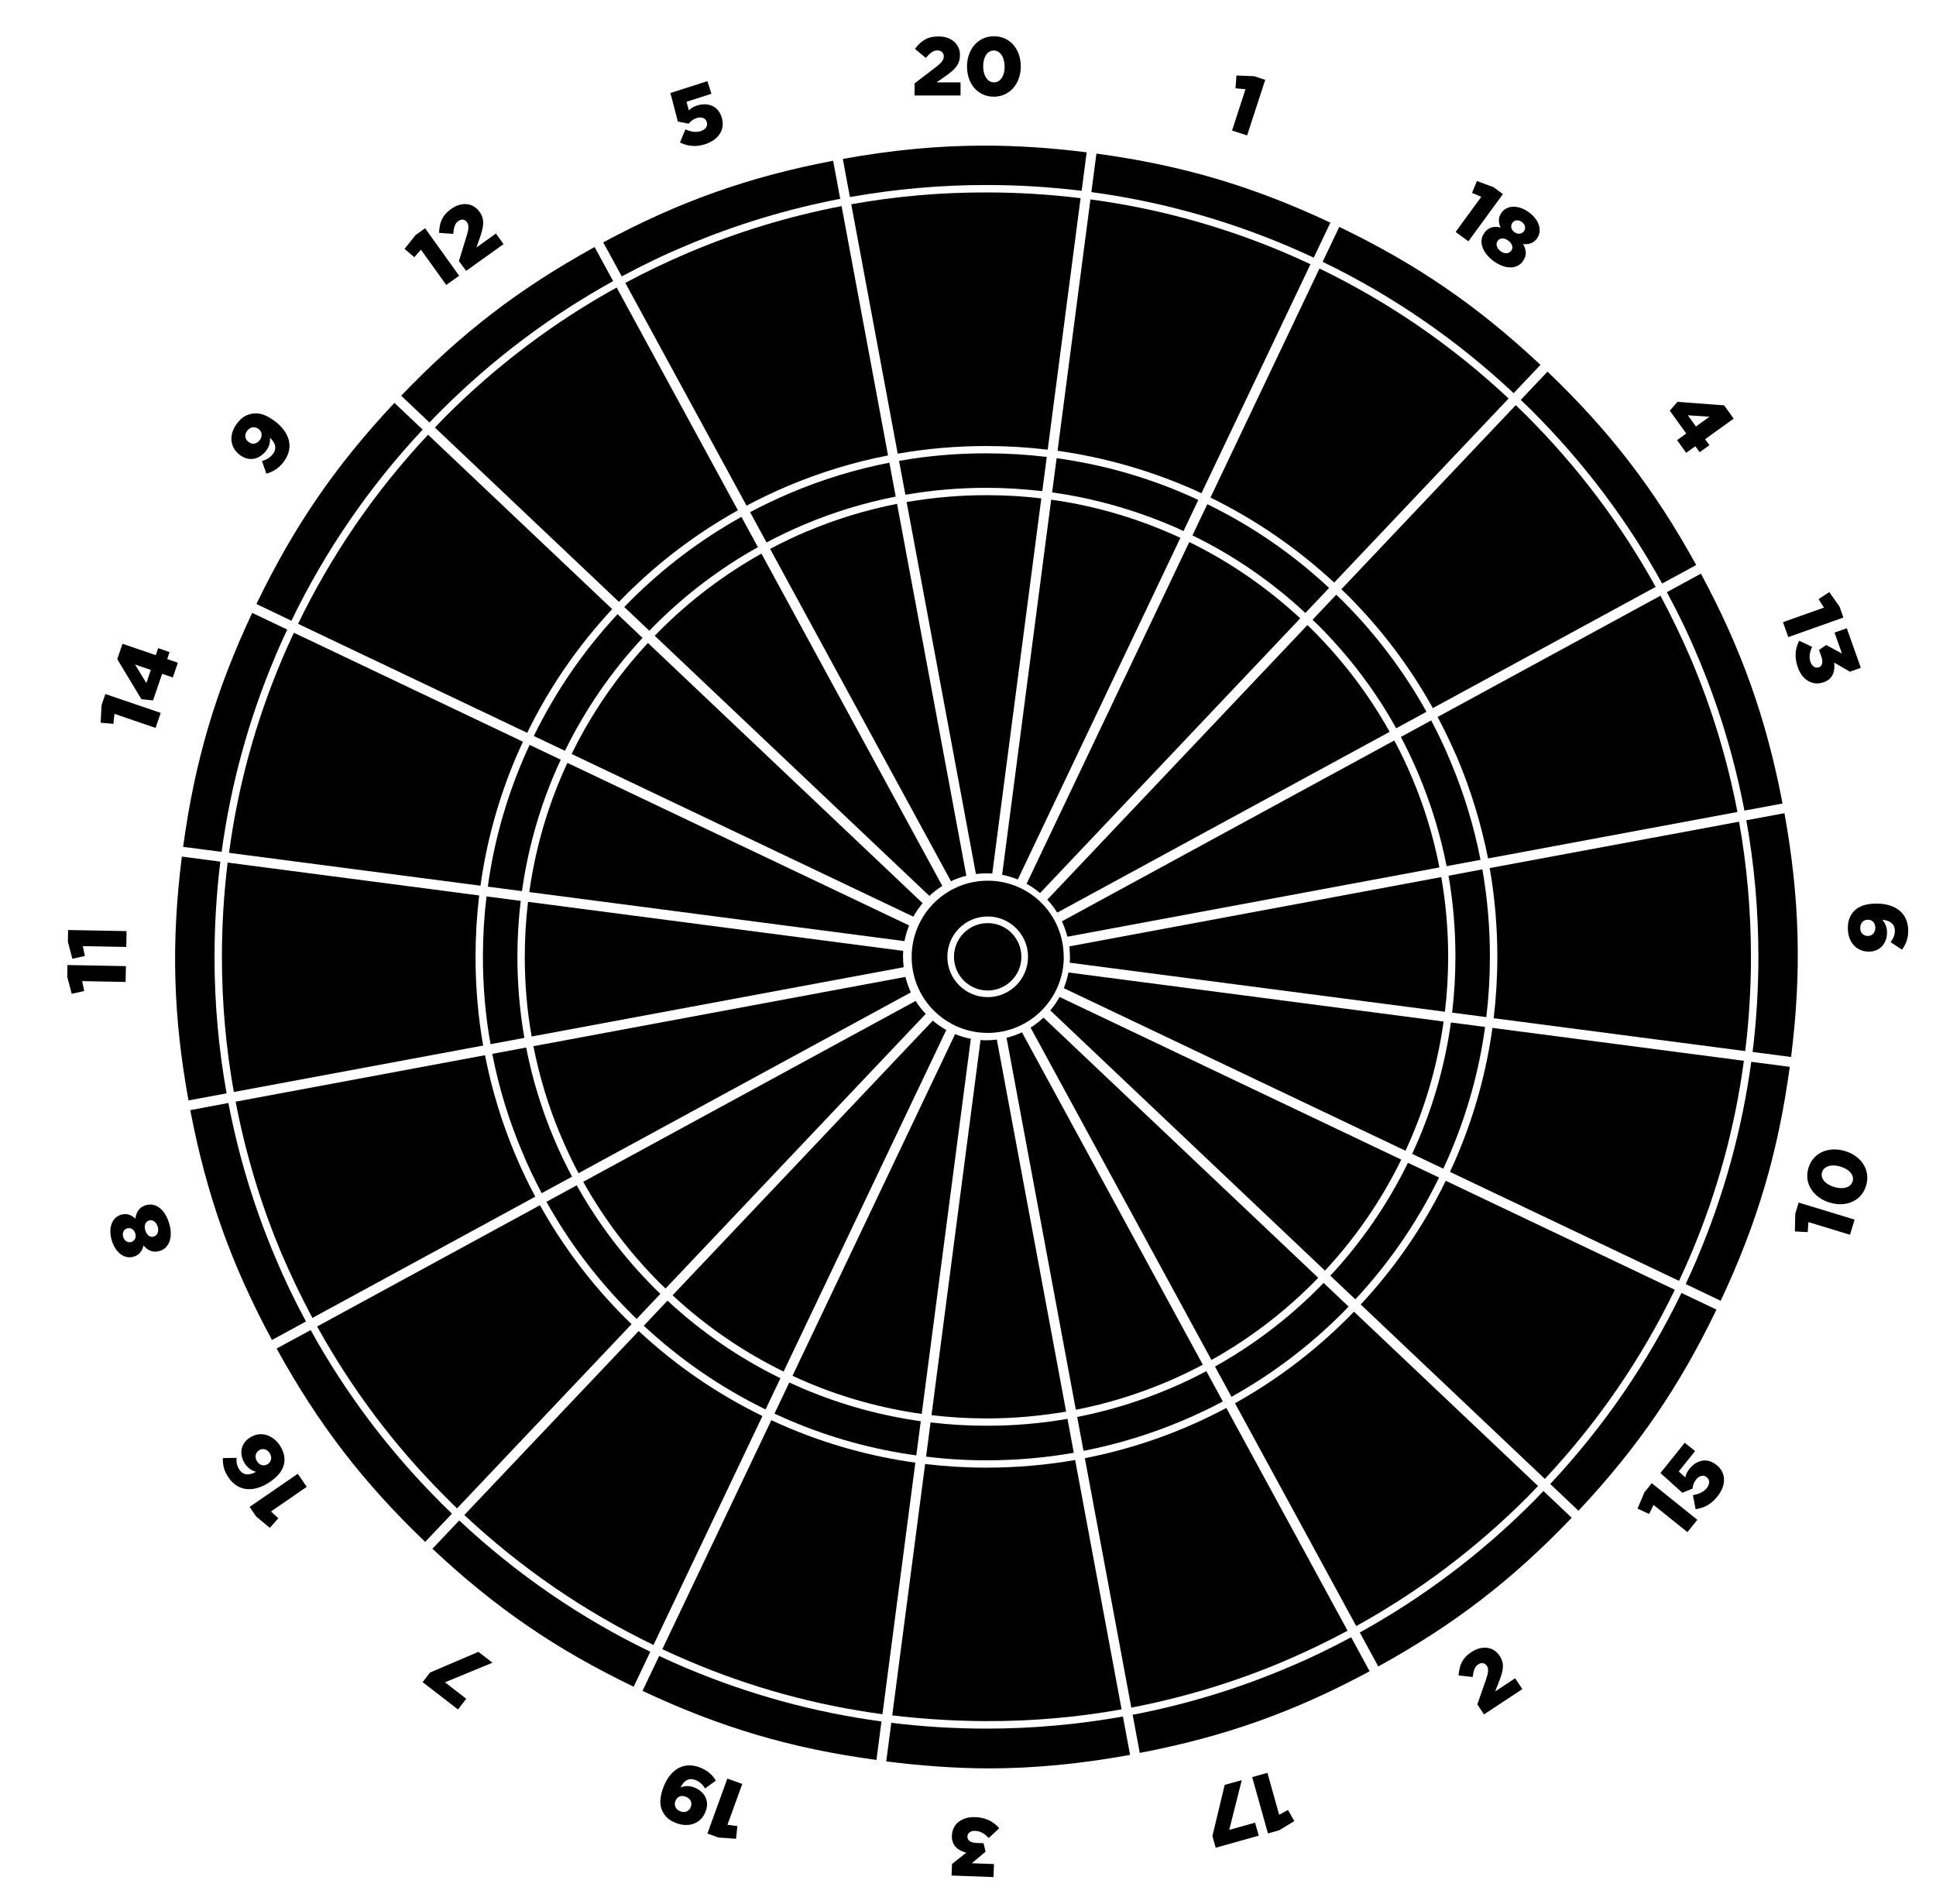
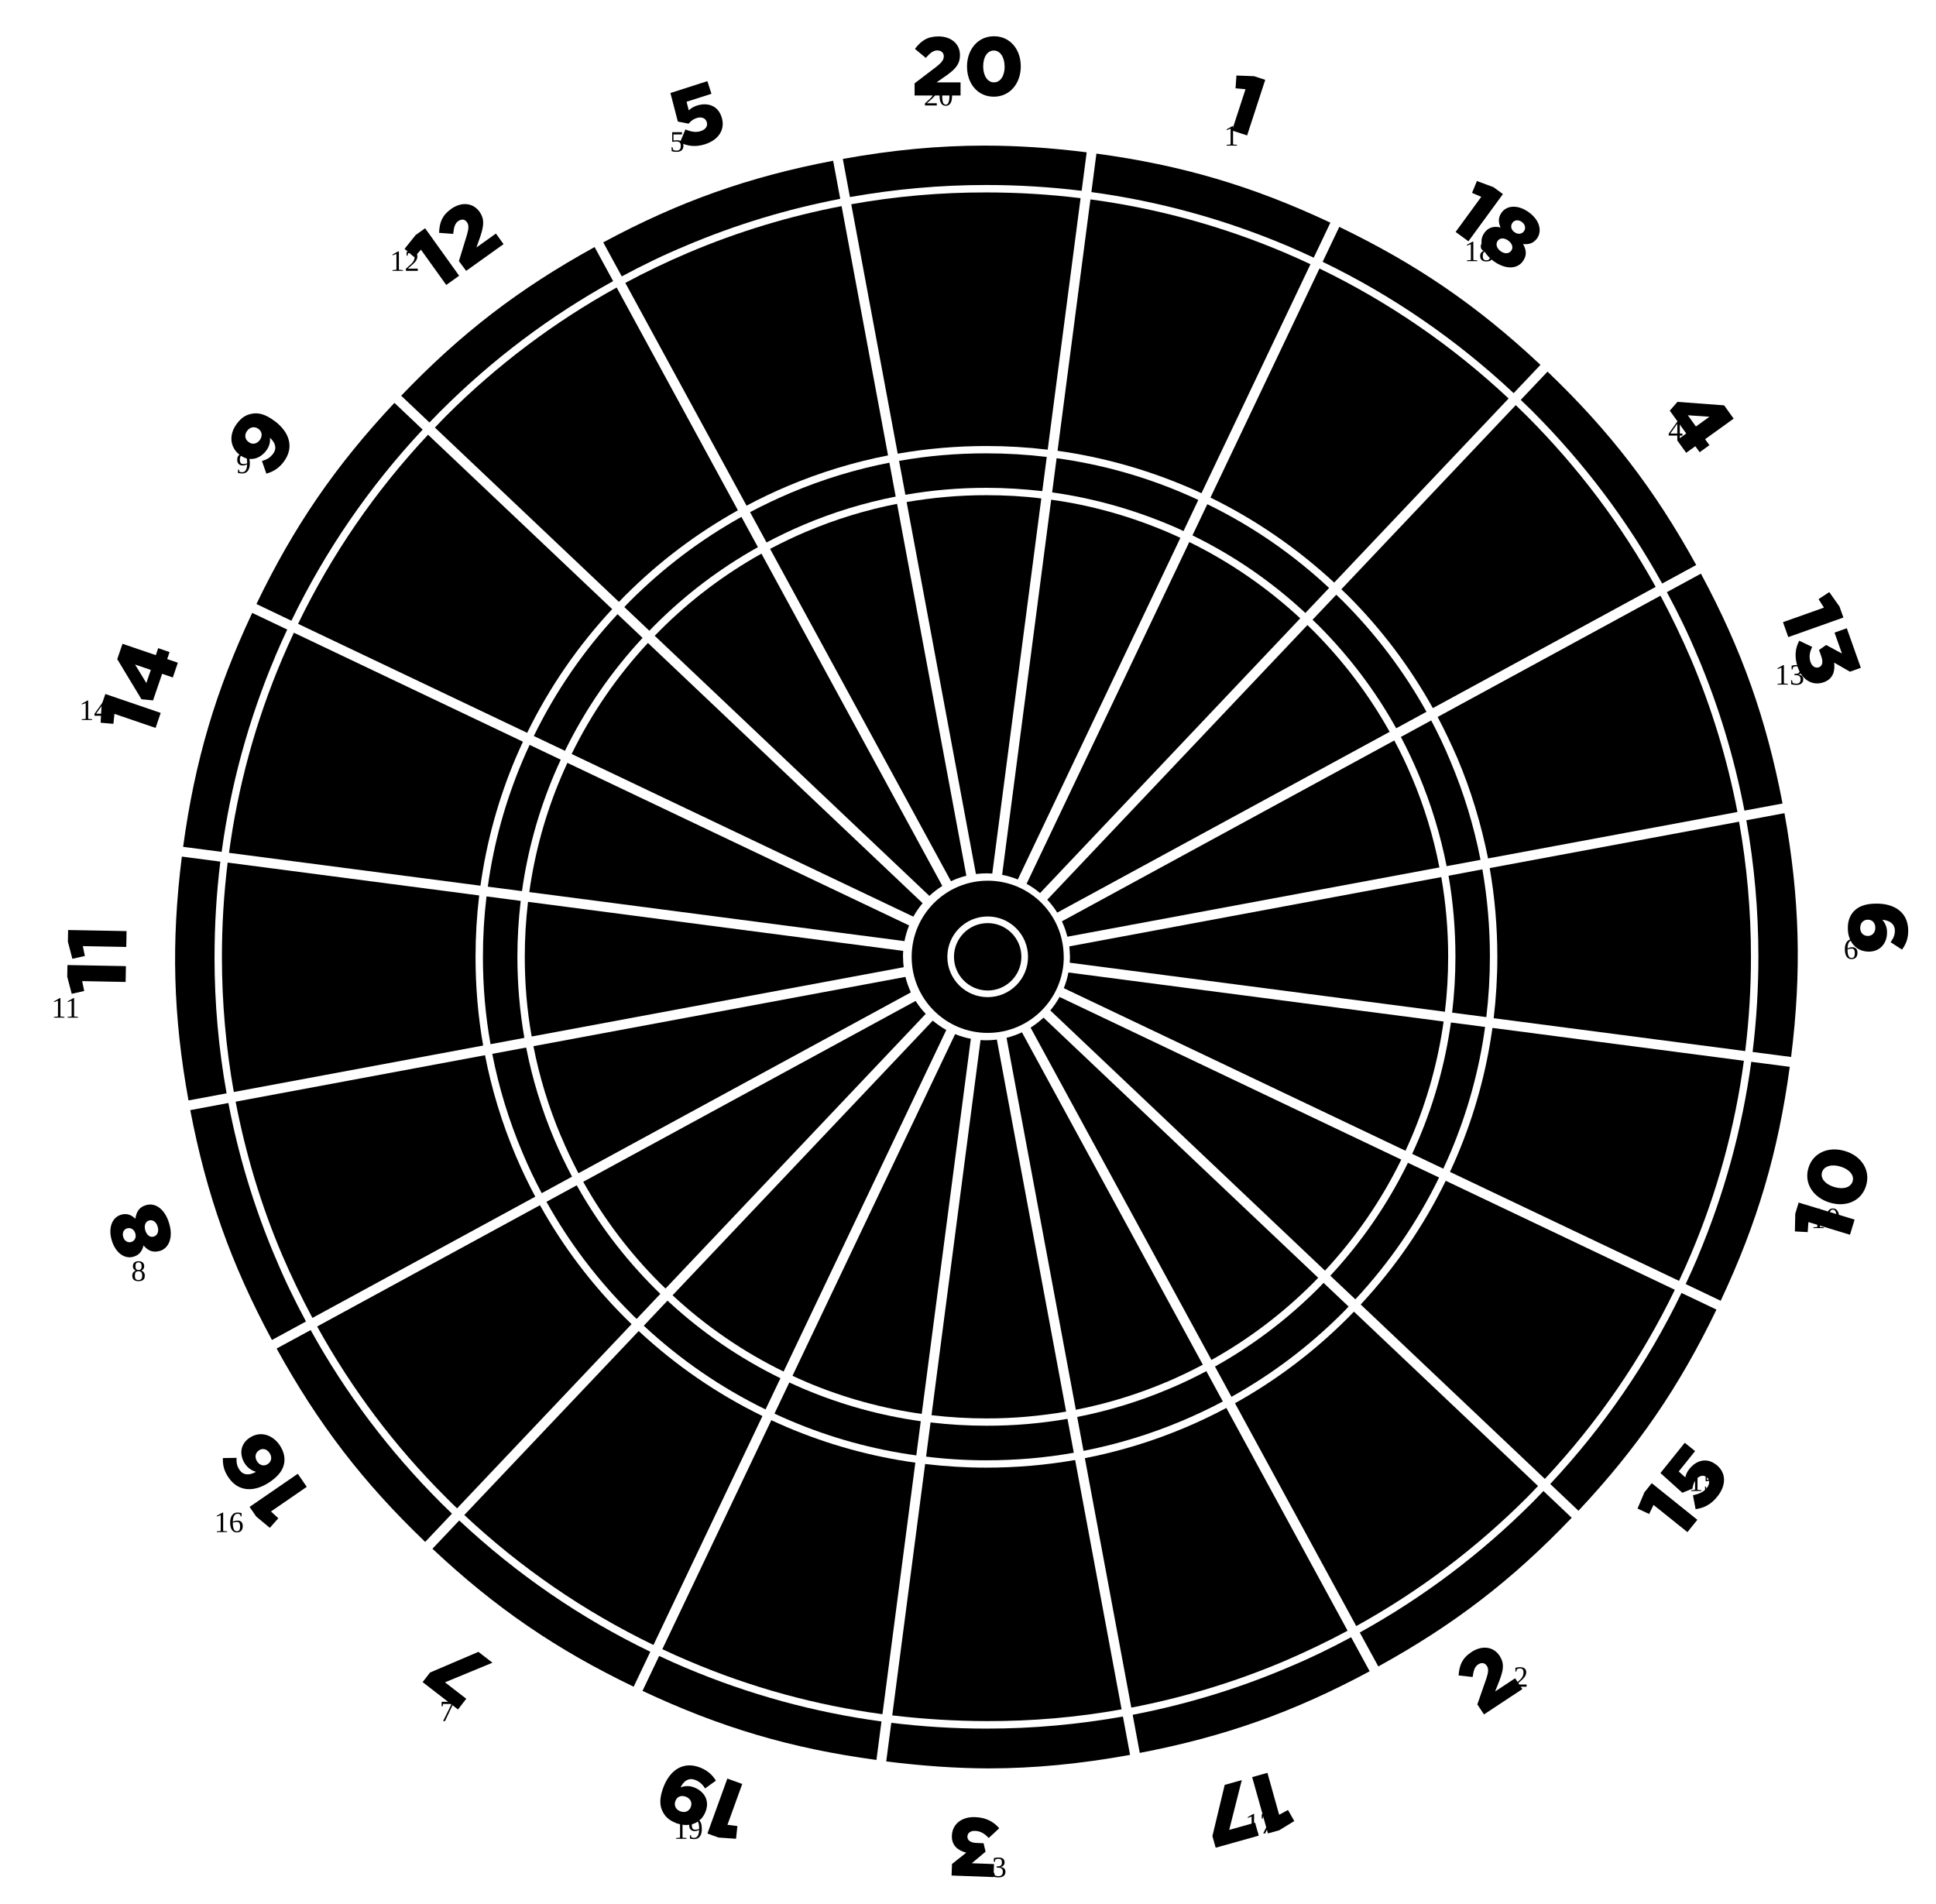
<svg xmlns="http://www.w3.org/2000/svg" class="dartboard" version="1.1" x="0px" y="0px" width="787px" height="774px" viewBox="0 0 787 774" enable-background="new 0 0 787 774" xml:space="preserve">
  <g class="island">
    <g class="sector sector_1 light">
      <path class="single little small" d="M479.846 218.655l-66.101 138.907c-2.034-0.828-4.165-1.463-6.372-1.884l19.939-152.517 c16.062 2.2 31.7 6.6 46.7 12.914C476.002 216.9 477.9 217.8 479.8 218.655z" />
      <path class="single fat" d="M443.272 81.073l-13.365 102.2 c17.849 2.5 35.2 7.3 51.9 14.321c2.225 0.9 4.4 1.9 6.6 2.945l44.31-93.115c-3.562-1.667-7.15-3.29-10.786-4.828 C496.672 91.9 470.3 84.7 443.3 81.073z" />
      <path class="double" d="M523.14 99.874c3.677 1.6 7.3 3.2 10.9 4.882l6.771-14.23 c-31.719-14.905-60.387-23.369-95.11-28.079l-2.046 15.652C470.984 81.8 497.6 89.1 523.1 99.874z" />
      <path class="triple" d="M429.519 186.287l-1.817 13.899c16.33 2.3 32.2 6.7 47.5 13.1 c1.992 0.8 4 1.7 5.9 2.635l6.024-12.659c-2.145-0.995-4.301-1.967-6.485-2.891 C464.223 193.4 447.1 188.7 429.5 186.287z" />
      <path class="score" d="M506.312 36.264l-4.065-0.366l0.381-5.196 l7.178 0.282l4.521 1.473l-7.365 22.604l-6.123-1.995L506.312 36.264z" />
+       <text transform="matrix(1 0 0 1 497.5753 59.198)" class="score">1</text>
    </g>
    <g class="sector sector_2 dark">
      <path class="single little small" d="M533.705 521.705c-12.355 12.355-26.175 22.797-41.238 31.207l-73.528-135.129c1.886-1.18 3.646-2.539 5.26-4.054 l111.661 105.77C535.145 520.2 534.4 521 533.7 521.705z" />
      <path class="single fat" d="M625.243 604.167l-74.852-70.902 c-0.84 0.868-1.678 1.738-2.533 2.594c-13.725 13.724-29.081 25.313-45.823 34.639l49.287 90.6 c25.391-14.035 48.662-31.543 69.437-52.317C622.273 607.2 623.8 605.7 625.2 604.167z" />
      <path class="double" d="M622.88 610.88c-20.979 20.979-44.481 38.659-70.124 52.831l7.533 13.8 c30.7-16.899 54.398-35.119 78.62-60.443l-11.488-10.882C625.922 607.8 624.4 609.3 622.9 610.88z" />
      <path class="triple" d="M548.214 531.201l-10.177-9.639c-0.733 0.757-1.464 1.517-2.211 2.3 c-12.561 12.561-26.61 23.173-41.926 31.721l6.7 12.314c16.491-9.188 31.617-20.604 45.137-34.124 C546.574 532.9 547.4 532.1 548.2 531.201z" />
      <path class="score" d="M600.547 692.956l3.656-10.497c0.881-2.643 0.971-4.036 0.191-5.218 c-0.818-1.238-2.192-1.422-3.516-0.548c-1.322 0.873-1.861 2.32-2.238 5.115l-5.712-0.633c0.308-4.123 1.405-6.99 5.232-9.518 c4.306-2.843 8.95-2.233 11.4 1.48l0.037 0.057c2.082 3.2 1.5 5.861-0.005 9.904l-1.815 4.594l8.132-5.371l2.937 4.4 l-15.59 10.295L600.547 692.956z" />
+       <text transform="matrix(1 0 0 1 615.2352 685.756)" class="score">2</text>
    </g>
    <g class="sector sector_3 dark">
      <path class="single little small" d="M401 576.674c-7.519 0-14.968-0.448-22.335-1.318l19.936-152.519c0.793 0.1 1.6 0.1 2.4 0.1 c1.432 0 2.84-0.1 4.226-0.272l28.165 151.237C422.772 575.7 412 576.7 401 576.674z" />
      <path class="single fat" d="M455.937 694.958l-18.88-101.377 c-11.819 2.066-23.858 3.108-36.057 3.108c-8.393 0-16.708-0.503-24.93-1.482l-13.365 102.2 c12.625 1.5 25.4 2.3 38.3 2.329C419.593 699.8 437.9 698.2 455.9 694.958z" />
      <path class="double" d="M401 702.786c-13.026 0-25.93-0.792-38.684-2.354l-2.057 15.7 c14.603 1.8 28.2 2.8 41.6 2.828c0.001 0 0 0 0 0c18.557 0 37.397-1.848 57.523-5.491l-2.905-15.602 C438.306 701.1 419.8 702.8 401 702.786z" />
      <path class="triple" d="M436.508 590.631l-2.567-13.784c-10.799 1.878-21.797 2.827-32.94 2.8 c-7.649 0-15.229-0.456-22.724-1.343l-1.817 13.9c8.094 1 16.3 1.5 24.5 1.5 C413.013 593.7 424.9 592.7 436.5 590.631z" />
      <path class="score" d="M406.18 743.311l-4.264 3.958c-1.621-1.782-3.371-2.825-5.527-2.905 c-1.854-0.068-3.068 0.83-3.122 2.279l-0.002 0.067c-0.057 1.5 1.3 2.5 3.8 2.569l2.763 0.104l0.817 3.438l-5.607 4.7 l9.031 0.336l-0.197 5.291l-17.051-0.635l0.174-4.685l5.808-4.609c-3.343-0.866-6.002-2.855-5.853-6.866l0.002-0.066 c0.178-4.785 4.134-7.709 9.392-7.514C400.843 738.9 404 740.7 406.2 743.311z" />
+       <text transform="matrix(1 0 0 1 403.1922 763.1479)" class="score">3</text>
    </g>
    <g class="sector sector_4 light">
      <path class="single little small" d="M533.705 256.295c12.355 12.4 22.8 26.2 31.2 41.238l-135.129 73.5 c-1.18-1.886-2.539-3.646-4.054-5.26l105.77-111.661C532.237 254.9 533 255.6 533.7 256.295z" />
      <path class="single fat" d="M620.759 169.2 c-1.515-1.515-3.051-3.004-4.592-4.484l-70.903 74.852c0.869 0.8 1.7 1.7 2.6 2.5 c13.724 13.7 25.3 29.1 34.6 45.823l90.58-49.287C659.04 213.3 641.5 190 620.8 169.241z" />
      <path class="double" d="M622.88 167.12c20.979 21 38.7 44.5 52.8 70.124l13.843-7.532 c-16.898-30.7-35.117-54.398-60.442-78.622l-10.883 11.489C619.791 164.1 621.3 165.6 622.9 167.12z" />
      <path class="triple" d="M543.201 241.787l-9.64 10.176c0.758 0.7 1.5 1.5 2.3 2.2 c12.561 12.6 23.2 26.6 31.7 41.926l12.314-6.701c-9.188-16.491-20.604-31.617-34.124-45.136 C544.9 243.4 544 242.6 543.2 241.787z" />
      <path class="score" d="M685.465 176.235l-6.682-9.275l3.118-3.576l18.976 1.418l3.863 5.4 l-11.602 8.356l1.754 2.435l-3.969 2.859l-1.754-2.436l-3.721 2.68l-3.705-5.144L685.465 176.235z M689.406 173.397l5.499-3.962 l-8.791-0.608L689.406 173.397z" />
+       <text transform="matrix(1 0 0 1 678.1062 178.827)" class="score">4</text>
    </g>
    <g class="sector sector_5 light">
      <path class="single little small" d="M327.95 216.074c11.887-5.028 24.156-8.772 36.711-11.234l28.17 151.2 c-2.177 0.54-4.271 1.29-6.26 2.229l-73.525-135.124C317.894 220.6 322.9 218.2 327.9 216.074z" />
      <path class="single fat" d="M254.187 115 l49.29 90.584c5.423-2.885 10.982-5.546 16.681-7.956c13.221-5.592 26.87-9.749 40.837-12.473L342.112 83.8 c-21.24 4.071-41.993 10.35-62.083 18.848C271.193 106.4 262.6 110.5 254.2 115.005z" />
      <path class="double" d="M278.859 99.874c20.292-8.583 41.251-14.923 62.703-19.034l-2.886-15.494 c-34.42 6.584-62.589 16.588-93.452 33.188l7.529 13.836C261.231 107.8 269.9 103.6 278.9 99.874z" />
      <path class="triple" d="M304.911 208.225l6.701 12.315c4.934-2.619 9.988-5.037 15.169-7.228 c12.087-5.113 24.564-8.919 37.331-11.421l-2.567-13.781c-13.755 2.685-27.197 6.779-40.218 12.3 C315.719 202.8 310.2 205.4 304.9 208.225z" />
      <path class="score" d="M276.408 57.935l2.226-5.317 c2.324 1 4.3 1.3 6.2 0.689c2.056-0.659 2.978-2.089 2.462-3.694l-0.02-0.064c-0.516-1.605-2.184-2.168-4.143-1.54 c-1.381 0.443-2.382 1.296-3.235 2.277l-4.352-0.87l-3.015-11.604l15.027-4.821l1.648 5.138l-10.115 3.245l0.899 3.5 c0.873-0.811 1.829-1.472 3.339-1.956c4.046-1.298 8.428-0.225 10 4.656l0.021 0.064c1.607 5.009-1.256 9.221-6.715 11 C282.689 59.9 279.5 59.4 276.4 57.935z" />
+       <text transform="matrix(1 0 0 1 272.2882 61.613)" class="score">5</text>
    </g>
    <g class="sector sector_6 light">
      <path class="single little small" d="M434.658 384.765l151.235-28.172c1.847 10.6 2.8 21.4 2.8 32.4 c0 7.521-0.448 14.975-1.319 22.345l-152.518-19.938c0.056-0.796 0.095-1.596 0.095-2.406 C434.932 387.6 434.8 386.2 434.7 384.765z" />
      <path class="single fat" d="M605.578 352.926c2.068 11.8 3.1 23.9 3.1 36.1 c0 8.396-0.503 16.715-1.484 24.94l102.251 13.367c1.546-12.629 2.33-25.408 2.33-38.308c0-18.6-1.623-36.95-4.832-54.958 L605.578 352.926z" />
      <path class="double" d="M725.388 330.608l-15.484 2.884c3.243 18.2 4.9 36.7 4.9 55.5 c0 13.03-0.792 25.939-2.355 38.696l15.643 2.045C732.446 395 731.6 365.1 725.4 330.608z" />
      <path class="triple" d="M588.844 356.043c1.881 10.8 2.8 21.8 2.8 32.957c0 7.652-0.456 15.235-1.344 22.7 l13.9 1.816c0.964-8.097 1.459-16.286 1.459-24.551c0-12.019-1.026-23.88-3.062-35.524L588.844 356.043z" />
      <path class="score" d="M753.729 370.365c1.734-1.772 4.386-2.947 8.803-2.994l0.068-0.001 c7.351-0.078 13 3.4 13.1 10.82c0.035 3.305-0.851 5.607-2.512 7.885l-4.652-3.02c1.062-1.462 1.757-2.817 1.736-4.706 c-0.029-2.765-2.101-4.126-5.072-4.397c0.958 1.2 1.9 2.7 1.9 5.072c0.044 4.147-2.548 7.817-7.269 7.868l-0.066 0 c-5.295 0.057-8.543-4.125-8.598-9.284C751.072 374.3 752.1 372.1 753.7 370.365z M759.266 380.524l0.067-0.001 c1.687-0.018 3.021-1.314 2.999-3.371c-0.021-2.057-1.35-3.257-3.035-3.238h-0.068c-1.719 0.019-3.055 1.314-3.032 3.4 C756.219 379.3 757.5 380.5 759.3 380.524z" />
+       <text transform="matrix(1 0 0 1 749.4351 389.811)" class="score">6</text>
    </g>
    <g class="sector sector_7 dark">
      <path class="single little small" d="M318.542 557.628c-16.491-8.065-31.616-18.461-45.137-31.017l105.769-111.66c1.691 1.4 3.5 2.7 5.5 3.8 L318.542 557.628z" />
      <path class="single fat" d="M309.939 575.706c-18.388-8.97-35.245-20.556-50.299-34.564l-70.898 74.8 c22.955 21.5 48.7 39.2 76.9 52.84L309.939 575.706z" />
      <path class="double" d="M186.679 618.167l-10.888 11.494c25.558 24 50.2 40.9 81.8 56.095l6.765-14.217 C235.892 657.8 209.9 639.9 186.7 618.167z" />
      <path class="triple" d="M317.252 560.337c-16.775-8.201-32.16-18.774-45.91-31.548l-9.639 10.2 c14.825 13.8 31.4 25.2 49.5 34.033L317.252 560.337z" />
      <path class="score" d="M180.896 683.969l8.644 6.682l-3.362 4.349l-14.38-11.116l3.011-3.896l19.67-8.407l5.709 4.413L180.896 683.969z" />
+       <text transform="matrix(1 0 0 1 178.7342 699.7378)" class="score">7</text>
    </g>
    <g class="sector sector_8 dark">
      <path class="single little small" d="M228.074 462.051c-5.027-11.887-8.772-24.156-11.234-36.711l151.229-28.172c0.54 2.2 1.3 4.3 2.2 6.3 l-135.124 73.525C232.603 472.1 230.2 467.1 228.1 462.051z" />
      <path class="single fat" d="M127.005 535.812l90.584-49.29 c-2.885-5.424-5.546-10.981-7.956-16.681c-5.592-13.221-9.749-26.869-12.473-40.836L95.789 447.9 c4.072 21.2 10.3 42 18.8 62.082C118.373 518.8 122.5 527.4 127 535.812z" />
      <path class="double" d="M111.874 511.14c-8.583-20.291-14.923-41.249-19.034-62.701l-15.494 2.9 c6.585 34.4 16.6 62.6 33.2 93.45l13.837-7.529C119.825 528.8 115.6 520.1 111.9 511.14z" />
      <path class="triple" d="M220.225 485.089l12.315-6.701c-2.619-4.934-5.037-9.987-7.228-15.169 c-5.113-12.087-8.919-24.562-11.421-37.329l-13.781 2.566c2.685 13.8 6.8 27.2 12.3 40.2 C214.768 474.3 217.4 479.8 220.2 485.089z" />
      <path class="score" d="M64.986 508.582l-0.064 0 c-2.745 0.824-4.829-0.135-6.59-2.246c-0.445 2.035-1.523 3.838-3.978 4.575l-0.064 0.02c-3.617 1.087-7.336-1.564-8.859-6.635 c-1.523-5.07 0.119-9.331 3.736-10.417l0.064-0.02c2.455-0.738 4.3 0.2 5.8 1.625c0.377-2.613 1.419-4.651 4.229-5.496 l0.065-0.019c4.037-1.213 7.8 1.9 9.4 7.302C70.443 502.7 68.9 507.4 65 508.582z M51.701 499.404l-0.064 0 c-1.26 0.378-2.07 1.783-1.556 3.495c0.515 1.7 1.9 2.4 3.2 2.069l0.064-0.02c1.421-0.427 2.157-1.845 1.652-3.524 C54.485 499.8 53.1 499 51.7 499.404z M60.598 496.203l-0.064 0.02c-1.453 0.437-2.047 2.094-1.475 4 s1.981 3 3.4 2.524l0.064-0.02c1.356-0.407 2.202-1.93 1.571-4.028S61.955 495.8 60.6 496.203z" />
+       <text transform="matrix(1 0 0 1 53.3172 520.748)" class="score">8</text>
    </g>
    <g class="sector sector_9 light">
      <path class="single little small" d="M232.372 306.542c8.066-16.491 18.461-31.617 31.017-45.137l111.66 105.8 c-1.425 1.691-2.689 3.522-3.766 5.471L232.372 306.542z" />
      <path class="single fat" d="M214.294 297.938c8.97-18.388 20.556-35.244 34.564-50.298 l-74.848-70.898c-21.495 22.955-39.214 48.724-52.84 76.883L214.294 297.938z" />
      <path class="double" d="M171.833 174.679l-11.494-10.888c-23.975 25.557-40.883 50.207-56.095 81.779l14.218 6.8 C132.223 223.9 150.1 197.9 171.8 174.679z" />
      <path class="triple" d="M229.663 305.252c8.202-16.776 18.775-32.161 31.548-45.911l-10.175-9.638 c-13.792 14.825-25.199 31.421-34.033 49.525L229.663 305.252z" />
      <path class="score" d="M108.278 192.569l-1.795-5.159c1.994-0.534 3.407-1.417 4.534-2.932 c1.61-2.165 0.96-4.456-1.294-6.51c0.195 1.659-0.189 3.475-1.437 5.152c-2.737 3.68-7.002 4.668-10.709 1.911l-0.054-0.04 c-4.194-3.119-4.506-8.352-1.285-12.681c2.052-2.76 4.044-3.8 6.545-4.168c2.379-0.373 5.2 0.3 8.7 2.94l0.054 0 c6.196 4.6 8.1 10.8 3.9 16.515C113.34 190.5 110.9 191.8 108.3 192.569z M105.102 174.406l-0.054-0.041 c-1.462-1.087-3.356-0.856-4.583 0.794c-1.229 1.65-0.891 3.5 0.6 4.543l0.055 0.04c1.434 1.1 3.3 0.8 4.502-0.854 S106.482 175.4 105.1 174.406z" />
+       <text transform="matrix(1 0 0 1 96.0402 192.365)" class="score">9</text>
    </g>
    <g class="sector sector_10 dark">
      <path class="single little small" d="M586.84 415.312c-2.248 16.062-6.556 31.705-12.914 46.738c-0.825 1.951-1.693 3.879-2.581 5.8 l-138.906-66.101c0.828-2.034 1.463-4.166 1.884-6.373L586.84 415.312z" />
      <path class="single fat" d="M708.928 431.272l-102.239-13.365 c-2.479 17.849-7.257 35.231-14.321 51.935c-0.941 2.226-1.932 4.423-2.945 6.606l93.114 44.3 c1.667-3.562 3.289-7.15 4.827-10.786C698.064 484.7 705.3 458.3 708.9 431.272z" />
      <path class="double" d="M690.127 511.14c-1.555 3.677-3.195 7.306-4.882 10.907l14.229 6.8 c14.903-31.712 23.367-60.381 28.08-95.11l-15.652-2.046C708.198 459 700.9 485.6 690.1 511.14z" />
      <path class="triple" d="M603.714 417.519l-13.899-1.817c-2.282 16.329-6.661 32.233-13.125 47.5 c-0.843 1.992-1.729 3.96-2.636 5.917l12.659 6.023c0.994-2.145 1.967-4.301 2.891-6.485 C596.562 452.2 601.3 435.1 603.7 417.519z" />
      <path class="score" d="M735.133 496.857l-0.289 4.071l-5.202-0.28l0.144-7.184l1.387-4.548 l22.741 6.93l-1.877 6.161L735.133 496.857z M743.758 488.912l-0.064-0.02c-6.387-1.945-10.503-7.642-8.547-14.062 c1.956-6.419 8.466-8.807 14.853-6.86l0.064 0.02c6.387 1.9 10.5 7.6 8.5 14.1 C756.645 488.5 750.1 490.9 743.8 488.912z M748.211 474.3l-0.064-0.02c-3.58-1.091-6.715-0.178-7.471 2.3 c-0.758 2.5 1.3 4.9 4.9 5.997l0.064 0.02c3.613 1.1 6.7 0.2 7.472-2.306 C753.849 477.8 751.8 475.4 748.2 474.3z" />
+       <text transform="matrix(1 0 0 1 736.0959 499.291)" class="score">10</text>
    </g>
    <g class="sector sector_11 light">
      <path class="single little small" d="M367.069 389 c0-0.81 0.039-1.61 0.095-2.406l-152.518-19.938c-0.871 7.37-1.319 14.823-1.319 22.345c0 11 0.9 21.8 2.8 32.4 l151.236-28.173C367.169 391.8 367.1 390.4 367.1 389z" />
      <path class="single fat" d="M95.046 443.96c-3.209-18.009-4.833-36.359-4.833-54.96c0-12.899 0.784-25.678 2.331-38.307 l102.25 13.367c-0.981 8.225-1.484 16.544-1.484 24.94c0 12.2 1 24.2 3.1 36.075L95.046 443.96z" />
      <path class="double" d="M87.214 389c0-13.03 0.792-25.938 2.355-38.696l-15.643-2.045 c-4.373 34.77-3.564 64.7 2.7 99.134l15.485-2.885C88.854 426.3 87.2 407.8 87.2 389z" />
      <path class="triple" d="M213.157 421.958c-1.88-10.805-2.83-21.809-2.83-32.958c0-7.653 0.457-15.235 1.344-22.734 l-13.9-1.817c-0.964 8.097-1.459 16.286-1.459 24.551c0 12 1 23.9 3.1 35.525L213.157 421.958z" />
      <path class="score" d="M33.399 398.9 l0.837 3.995l-5.081 1.154l-1.827-6.948l0.088-4.755l23.77 0.443l-0.12 6.439L33.399 398.884z M33.664 384.658l0.837 4 l-5.081 1.153l-1.827-6.948l0.088-4.754l23.77 0.442l-0.12 6.44L33.664 384.658z" />
+       <text transform="matrix(1 0 0 1 20.8909 413.729)" class="score">11</text>
    </g>
    <g class="sector sector_12 dark">
      <path class="single little small" d="M268.295 256.295c12.355-12.356 26.175-22.796 41.238-31.207l73.528 135.1 c-1.885 1.18-3.646 2.539-5.259 4.054l-111.662-105.77C266.855 257.8 267.6 257 268.3 256.295z" />
      <path class="single fat" d="M176.756 173.8 l74.853 70.903c0.839-0.868 1.677-1.738 2.533-2.594c13.724-13.724 29.08-25.313 45.823-34.639l-49.287-90.58 c-25.392 14.036-48.663 31.543-69.437 52.317C179.726 170.8 178.2 172.3 176.8 173.833z" />
      <path class="double" d="M179.12 167.12c20.979-20.979 44.48-38.658 70.124-52.831l-7.533-13.843 c-30.701 16.9-54.399 35.119-78.621 60.442l11.489 10.882C176.078 170.2 177.6 168.7 179.1 167.12z" />
      <path class="triple" d="M253.787 246.799l10.176 9.639c0.733-0.757 1.464-1.517 2.211-2.264 c12.56-12.561 26.61-23.173 41.926-31.721l-6.701-12.314c-16.491 9.188-31.617 20.605-45.136 34.1 C255.426 245.1 254.6 245.9 253.8 246.799z" />
      <path class="score" d="M171.124 101.515l-2.706 3.055l-3.958-3.388l4.485-5.612l3.867-2.766l13.83 19.3 l-5.239 3.747L171.124 101.515z M186.548 106.156l3.262-10.626c0.782-2.674 0.82-4.07-0.003-5.222 c-0.863-1.207-2.243-1.339-3.532-0.417s-1.774 2.389-2.047 5.196l-5.731-0.42c0.154-4.132 1.145-7.038 4.874-9.706 c4.197-3.001 8.861-2.565 11.5 1.055l0.04 0.055c2.196 3.1 1.7 5.8 0.4 9.897l-1.644 4.658l7.927-5.669l3.1 4.3 l-15.195 10.869L186.548 106.156z" />
+       <text transform="matrix(1 0 0 1 158.4809 110.126)" class="score">12</text>
    </g>
    <g class="sector sector_13 dark">
      <path class="single little small" d="M573.926 315.95c5.027 11.9 8.8 24.2 11.2 36.711l-151.229 28.17c-0.541-2.177-1.291-4.271-2.229-6.26 l135.123-73.525C569.397 305.9 571.8 310.9 573.9 315.95z" />
      <path class="single fat" d="M674.995 242.188l-90.584 49.3 c2.885 5.4 5.5 11 8 16.681c5.592 13.2 9.7 26.9 12.5 40.837l101.372-18.883 c-4.072-21.24-10.351-41.992-18.849-62.083C683.627 259.2 679.5 250.6 675 242.188z" />
      <path class="double" d="M690.127 266.859c8.582 20.3 14.9 41.3 19 62.703l15.494-2.886 c-6.587-34.424-16.591-62.592-33.188-93.451l-13.836 7.529C682.176 249.2 686.4 257.9 690.1 266.859z" />
      <path class="triple" d="M581.775 292.911l-12.314 6.701c2.618 4.9 5 10 7.2 15.2 c5.112 12.1 8.9 24.6 11.4 37.331l13.781-2.567c-2.685-13.755-6.779-27.197-12.287-40.217 C587.231 303.7 584.6 298.2 581.8 292.911z" />
      <path class="score" d="M741.448 247.036l-2.189-3.445l4.351-2.868l4.154 5.861l1.591 4.481l-22.405 7.951l-2.153-6.07 L741.448 247.036z M731.415 260.507l5.253 2.502c-1.057 2.164-1.38 4.175-0.658 6.209c0.62 1.7 1.9 2.5 3.3 2.1 l0.062-0.022c1.431-0.508 1.826-2.115 1.003-4.436l-0.925-2.605l2.894-2.029l6.424 3.48l-3.022-8.517l4.99-1.771l5.707 16.1 l-4.418 1.567l-6.428-3.694c0.429 3.426-0.438 6.632-4.22 7.974l-0.063 0.023c-4.513 1.602-8.69-0.996-10.449-5.953 C729.312 267.1 729.8 263.5 731.4 260.507z" />
+       <text transform="matrix(1 0 0 1 721.504 278.3347)" class="score">13</text>
    </g>
    <g class="sector sector_14 dark">
      <path class="single little small" d="M215.161 362.688c2.248-16.062 6.555-31.707 12.914-46.739c0.825-1.952 1.693-3.879 2.581-5.796l138.907 66.1 c-0.828 2.034-1.463 4.165-1.884 6.372L215.161 362.688z" />
      <path class="single fat" d="M93.073 346.728l102.239 13.366c2.479-17.849 7.256-35.233 14.321-51.936 c0.941-2.225 1.932-4.422 2.945-6.605l-93.115-44.31c-1.667 3.562-3.29 7.15-4.828 10.8 C103.936 293.3 96.7 319.7 93.1 346.728z" />
      <path class="double" d="M111.874 266.859c1.555-3.676 3.195-7.305 4.881-10.906l-14.23-6.771 c-14.904 31.716-23.368 60.385-28.08 95.111l15.653 2.046C93.802 319 101.1 292.4 111.9 266.859z" />
      <path class="triple" d="M198.287 360.482l13.899 1.817c2.282-16.33 6.661-32.235 13.125-47.519 c0.843-1.992 1.729-3.959 2.635-5.916l-12.659-6.024c-0.995 2.145-1.967 4.301-2.891 6.5 C205.438 325.8 200.7 342.9 198.3 360.482z" />
      <path class="score" d="M46.521 290.226l-0.424 4.06l-5.19-0.454l0.383-7.174l1.536-4.5l22.499 7.683l-2.081 6.1 L46.521 290.226z M65.91 273.936l-3.694 10.818l-4.721-0.471l-9.831-16.292l2.136-6.255l13.531 4.62l0.97-2.84l4.628 1.6 l-0.97 2.841l4.34 1.481l-2.049 6L65.91 273.936z M61.314 272.366l-6.415-2.19l4.595 7.519L61.314 272.366z" />
+       <text transform="matrix(1 0 0 1 32.1699 292.7305)" class="score">14</text>
    </g>
    <g class="sector sector_15 light">
      <path class="single little small" d="M569.628 471.458c-8.065 16.491-18.461 31.616-31.017 45.138L426.952 410.8 c1.425-1.691 2.688-3.522 3.766-5.471L569.628 471.458z" />
      <path class="single fat" d="M587.706 480.062c-8.97 18.388-20.556 35.244-34.564 50.299l74.847 70.9 c21.496-22.955 39.216-48.725 52.841-76.883L587.706 480.062z" />
      <path class="double" d="M630.166 603.32l11.494 10.888c23.974-25.555 40.883-50.205 56.096-81.778l-14.218-6.766 C669.777 554.1 651.9 580.1 630.2 603.32z" />
      <path class="triple" d="M572.337 472.748c-8.201 16.775-18.774 32.16-31.548 45.91l10.175 9.6 c13.792-14.825 25.199-31.422 34.033-49.525L572.337 472.748z" />
      <path class="score" d="M672.174 611.85l-1.781 3.672l-4.725-2.194l2.803-6.614l2.978-3.707l18.535 14.888l-4.033 5 L672.174 611.85z M689.27 613.561l-1.074-5.664c2.466-0.485 4.342-1.313 5.588-2.865c1.352-1.682 1.334-3.383 0.02-4.439 l-0.053-0.042c-1.314-1.056-3.017-0.606-4.305 0.997c-0.908 1.131-1.273 2.395-1.445 3.684l-4.111 1.672l-8.91-8.021l9.883-12.305 l4.206 3.379l-6.651 8.281l2.66 2.396c0.281-1.158 0.715-2.236 1.707-3.473c2.662-3.312 6.909-4.832 10.905-1.621l0.053 0 c4.102 3.3 4 8.4 0.4 12.857C695.566 611.7 692.6 613.1 689.3 613.561z" />
+       <text transform="matrix(1 0 0 1 686.3834 606.186)" class="score">15</text>
    </g>
    <g class="sector sector_16 light">
      <path class="single little small" d="M268.295 521.705c-12.355-12.355-22.796-26.175-31.207-41.238l135.129-73.528 c1.179 1.9 2.5 3.6 4.1 5.26l-105.77 111.661C269.763 523.1 269 522.4 268.3 521.705z" />
      <path class="single fat" d="M185.833 613.2 l70.903-74.852c-0.868-0.84-1.738-1.678-2.594-2.533c-13.724-13.725-25.313-29.081-34.638-45.823l-90.58 49.3 c14.036 25.4 31.5 48.7 52.3 69.437C182.756 610.3 184.3 611.8 185.8 613.243z" />
      <path class="double" d="M179.12 610.88c-20.979-20.979-38.658-44.48-52.831-70.124l-13.844 7.5 c16.9 30.7 35.1 54.4 60.4 78.621l10.883-11.488C182.209 613.9 180.7 612.4 179.1 610.88z" />
      <path class="triple" d="M258.799 536.214l9.639-10.177c-0.757-0.733-1.517-1.464-2.264-2.211 c-12.561-12.56-23.173-26.609-31.721-41.926l-12.314 6.701c9.188 16.5 20.6 31.6 34.1 45.1 C257.1 534.6 257.9 535.4 258.8 536.214z" />
      <path class="score" d="M110.14 614.5 l3.004 2.764l-3.461 3.893l-5.528-4.588l-2.693-3.918l19.591-13.469l3.649 5.309L110.14 614.514z M115.495 595 c-0.451 2.438-1.997 4.892-5.638 7.396l-0.056 0.037c-6.058 4.165-12.696 4.391-16.879-1.695c-1.873-2.723-2.421-5.128-2.312-7.945 l5.545-0.088c-0.068 1.8 0.1 3.3 1.2 4.875c1.566 2.3 4 2.3 6.7 0.821c-1.485-0.493-3.068-1.247-4.386-3.165 c-2.35-3.418-2.246-7.908 1.645-10.584l0.056-0.037c4.363-3 9.391-1.342 12.3 2.9 C115.521 590.3 115.9 592.7 115.5 595.04z M105.232 589.695l-0.056 0.039c-1.389 0.955-1.775 2.775-0.61 4.5 s2.937 1.9 4.3 0.994l0.055-0.038c1.417-0.974 1.803-2.794 0.638-4.489C108.421 589 106.6 588.7 105.2 589.695z" />
+       <text transform="matrix(1 0 0 1 87.0455 622.895)" class="score">16</text>
    </g>
    <g class="sector sector_17 light">
      <path class="single little small" d="M474.051 561.926c-11.888 5.027-24.157 8.772-36.712 11.234l-28.171-151.229 c2.178-0.541 4.271-1.291 6.261-2.229l73.525 135.124C484.106 557.4 479.1 559.8 474.1 561.926z" />
      <path class="single fat" d="M547.812 663 l-49.29-90.584c-5.424 2.885-10.981 5.546-16.681 7.956c-13.222 5.592-26.87 9.748-40.837 12.473l18.883 101.4 c21.241-4.072 41.993-10.351 62.084-18.849C530.807 671.6 539.4 667.5 547.8 662.995z" />
      <path class="double" d="M523.14 678.127c-20.291 8.582-41.251 14.923-62.702 19.034l2.886 15.5 c34.421-6.584 62.59-16.587 93.452-33.186l-7.529-13.838C540.768 670.2 532.1 674.4 523.1 678.127z" />
      <path class="triple" d="M497.088 569.775l-6.7-12.314c-4.934 2.619-9.987 5.037-15.169 7.2 c-12.088 5.112-24.564 8.919-37.33 11.42l2.566 13.781c13.756-2.685 27.197-6.779 40.219-12.287 C486.281 575.2 491.8 572.6 497.1 569.775z" />
      <path class="score" d="M519.986 737.819l3.586-1.95l2.566 4.5 l-6.129 3.749l-4.578 1.283l-6.416-22.893l6.203-1.737L519.986 737.819z M499.682 743.964l10.521-2.948l1.482 5.293l-17.502 4.9 l-1.328-4.741l4.992-20.801l6.949-1.947L499.682 743.964z" />
+       <text transform="matrix(1 0 0 1 506.1219 745.401)" class="score">17</text>
    </g>
    <g class="sector sector_18 dark">
      <path class="single little small" d="M483.458 220.372c16.491 8.1 31.6 18.5 45.1 31.017l-105.769 111.7 c-1.691-1.425-3.522-2.689-5.472-3.766L483.458 220.372z" />
      <path class="single fat" d="M492.061 202.294c18.388 9 35.2 20.6 50.3 34.564l70.898-74.847 c-22.955-21.496-48.725-39.215-76.883-52.84L492.061 202.294z" />
      <path class="double" d="M615.32 159.833l10.888-11.494c-25.557-23.974-50.207-40.882-81.778-56.095l-6.766 14.2 C566.107 120.2 592.1 138.1 615.3 159.833z" />
      <path class="triple" d="M490.771 205.003l-6.024 12.66c16.776 8.2 32.2 18.8 45.9 31.548l9.639-10.175 C525.472 225.2 508.9 213.8 490.8 205.003z" />
      <path class="score" d="M602.149 80.026l-3.75-1.611l1.976-4.82l6.736 2.5 l3.84 2.805l-14.024 19.197l-5.201-3.8L602.149 80.026z M603.352 94.728l0.039-0.055c1.691-2.314 3.931-2.809 6.609-2.188 c-0.873-1.892-1.102-3.979 0.41-6.049l0.039-0.055c2.229-3.049 6.793-3.181 11.068-0.057c4.274 3.1 5.5 7.5 3.3 10.6 l-0.039 0.055c-1.512 2.069-3.57 2.486-5.638 2.229c1.277 2.3 1.7 4.565-0.055 6.935l-0.04 0.1 c-2.486 3.404-7.365 3.224-11.939-0.118C602.54 102.7 600.9 98 603.4 94.728z M614.321 101.948l0.04-0.055 c0.895-1.225 0.367-2.904-1.238-4.078c-1.607-1.174-3.367-1.165-4.263 0.061l-0.04 0.055c-0.835 1.143-0.591 2.9 1.2 4.2 C611.77 103.4 613.5 103.1 614.3 101.948z M619.482 94.025l0.04-0.055c0.775-1.062 0.573-2.671-0.869-3.726 c-1.444-1.055-3.019-0.785-3.795 0.277l-0.04 0.055c-0.875 1.197-0.605 2.8 0.8 3.8 C617.045 95.4 618.6 95.2 619.5 94.025z" />
+       <text transform="matrix(1 0 0 1 595.2434 106.171)" class="score">18</text>
    </g>
    <g class="sector sector_19 light">
      <path class="single little small" d="M327.95 561.926c-1.952-0.825-3.879-1.693-5.795-2.581l66.1-138.906 c2.034 0.8 4.2 1.5 6.4 1.884L374.688 574.84C358.626 572.6 343 568.3 327.9 561.926z" />
      <path class="single fat" d="M358.728 696.9 l13.366-102.239c-17.849-2.479-35.233-7.257-51.936-14.321c-2.225-0.941-4.422-1.932-6.605-2.945l-44.31 93.1 c3.562 1.7 7.2 3.3 10.8 4.827C305.328 686.1 331.7 693.3 358.7 696.928z" />
      <path class="double" d="M278.859 678.127c-3.676-1.555-7.305-3.195-10.906-4.882l-6.771 14.2 c31.715 14.9 60.4 23.4 95.1 28.08l2.046-15.652C331.017 696.2 304.4 688.9 278.9 678.127z" />
      <path class="triple" d="M372.482 591.714l1.817-13.899c-16.33-2.282-32.234-6.661-47.519-13.125 c-1.992-0.843-3.96-1.729-5.916-2.635l-6.023 12.658c2.144 1 4.3 2 6.5 2.9 C337.778 584.6 354.9 589.3 372.5 591.714z" />
      <path class="score" d="M295.708 741.9 l4.051 0.499l-0.55 5.181l-7.166-0.516l-4.471-1.62l8.1-22.352l6.056 2.194L295.708 741.924z M291.046 723.914l-4.425 3.2 c-1.085-1.757-2.337-2.855-4.112-3.498c-2.537-0.92-4.543 0.361-5.863 3.111c1.532-0.664 3.382-0.818 5.347-0.106 c4.312 1.6 6.5 5.4 4.9 9.707l-0.023 0.062c-1.781 4.914-6.703 6.718-11.775 4.88c-3.233-1.172-4.802-2.781-5.875-5.07 c-1.042-2.172-1.169-5.087 0.312-9.177l0.023-0.063c2.631-7.26 8.037-10.896 14.695-8.483 C287.561 719.7 289.6 721.6 291 723.914z M274.563 732.182l-0.022 0.062c-0.621 1.7 0.1 3.5 2.1 4.2 c1.934 0.7 3.567-0.142 4.188-1.854l0.023-0.063c0.608-1.681-0.18-3.364-2.113-4.065 C276.782 729.7 275.1 730.6 274.6 732.182z" />
+       <text transform="matrix(1 0 0 1 273.7788 747.5801)" class="score">19</text>
    </g>
    <g class="sector sector_20 dark">
      <path class="single little small" d="M401 201.327c7.521 0 15 0.4 22.3 1.319l-19.938 152.518c-0.796-0.056-1.596-0.095-2.406-0.095 c-1.435 0-2.846 0.1-4.235 0.274l-28.171-151.236C379.217 202.3 390 201.3 401 201.327z" />
      <path class="single fat" d="M346.042 83.046l18.884 101.4 c11.825-2.069 23.87-3.111 36.074-3.111c8.396 0 16.7 0.5 24.9 1.484l13.367-102.25c-12.629-1.547-25.408-2.331-38.308-2.331 C382.4 78.2 364.1 79.8 346 83.046z" />
      <path class="double" d="M401 75.214c13.03 0 25.9 0.8 38.7 2.355l2.045-15.642 c-14.604-1.835-28.238-2.729-41.611-2.729c-18.558 0-37.395 1.772-57.521 5.416l2.884 15.5 C363.681 76.9 382.2 75.2 401 75.214z" />
      <path class="triple" d="M365.476 187.372l2.567 13.784c10.804-1.88 21.808-2.83 32.957-2.83 c7.652 0 15.2 0.5 22.7 1.344l1.816-13.901c-8.097-0.964-16.285-1.459-24.551-1.459 C388.981 184.3 377.1 185.3 365.5 187.372z" />
      <path class="score" d="M371.787 33.895l8.835-6.745c2.192-1.72 3.035-2.833 3.035-4.249c0-1.483-1.045-2.394-2.63-2.394 s-2.833 0.911-4.687 3.035l-4.418-3.676c2.529-3.271 5.025-5.058 9.611-5.058c5.16 0 8.7 3.1 8.7 7.52v0.068 c0 3.777-1.956 5.732-5.463 8.262l-4.046 2.833h9.746v5.328h-18.682V33.895z M393.096 27.083v-0.067 c0-6.677 4.249-12.275 10.959-12.275s10.893 5.5 10.9 12.208v0.067c0 6.677-4.216 12.275-10.96 12.3 C397.244 39.3 393.1 33.8 393.1 27.083z M408.372 27.083v-0.067c0-3.743-1.787-6.475-4.384-6.475s-4.316 2.63-4.316 6.4 v0.067c0 3.8 1.8 6.5 4.4 6.475C406.686 33.5 408.4 30.8 408.4 27.083z" />
+       <text transform="matrix(1 0 0 1 375.4799 42.8816)" class="score">20</text>
    </g>
    <g class="sector sector_bull">
      <path class="light single" d="M432.438 389c0 17.087-13.852 30.938-30.938 30.938S370.562 406.1 370.6 389 s13.852-30.938 30.938-30.938S432.438 371.9 432.4 389z M401.5 372.602c-9.057 0-16.398 7.342-16.398 16.4 s7.342 16.4 16.4 16.398s16.398-7.342 16.398-16.398S410.557 372.6 401.5 372.602z" />
      <circle class="dark double" cx="401.5" cy="389" r="13.7" />
    </g>
  </g>
</svg>
